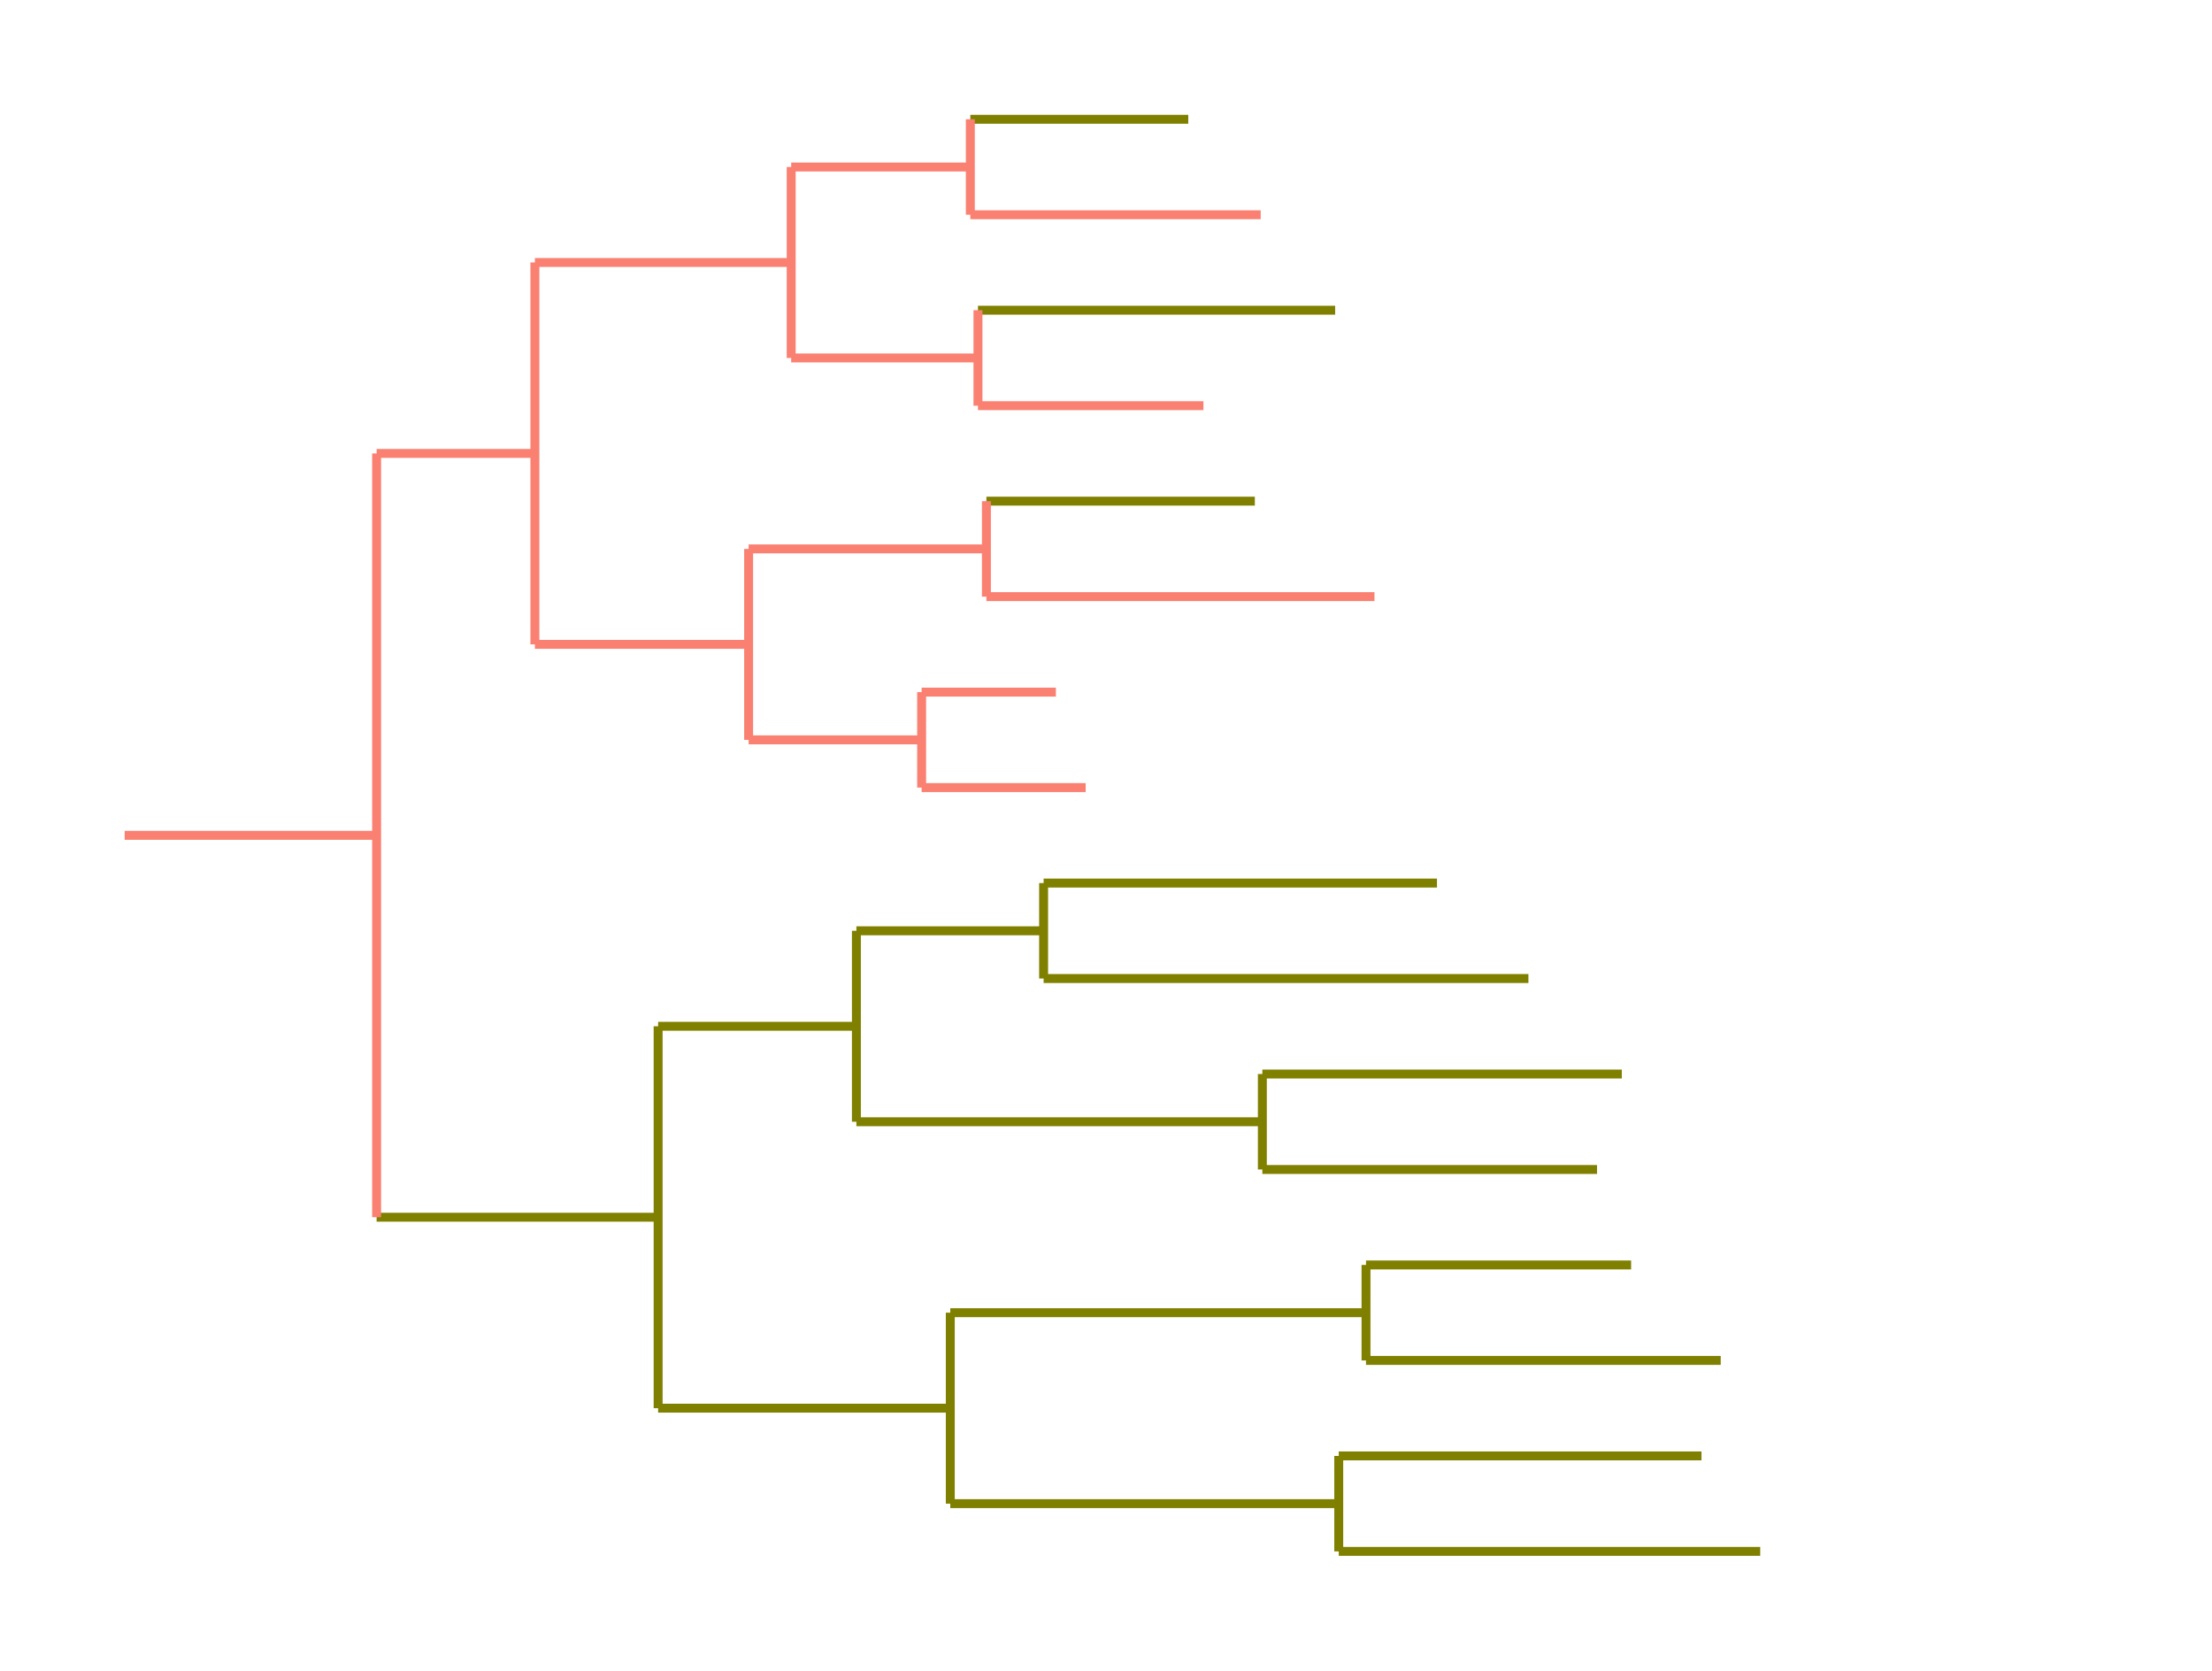
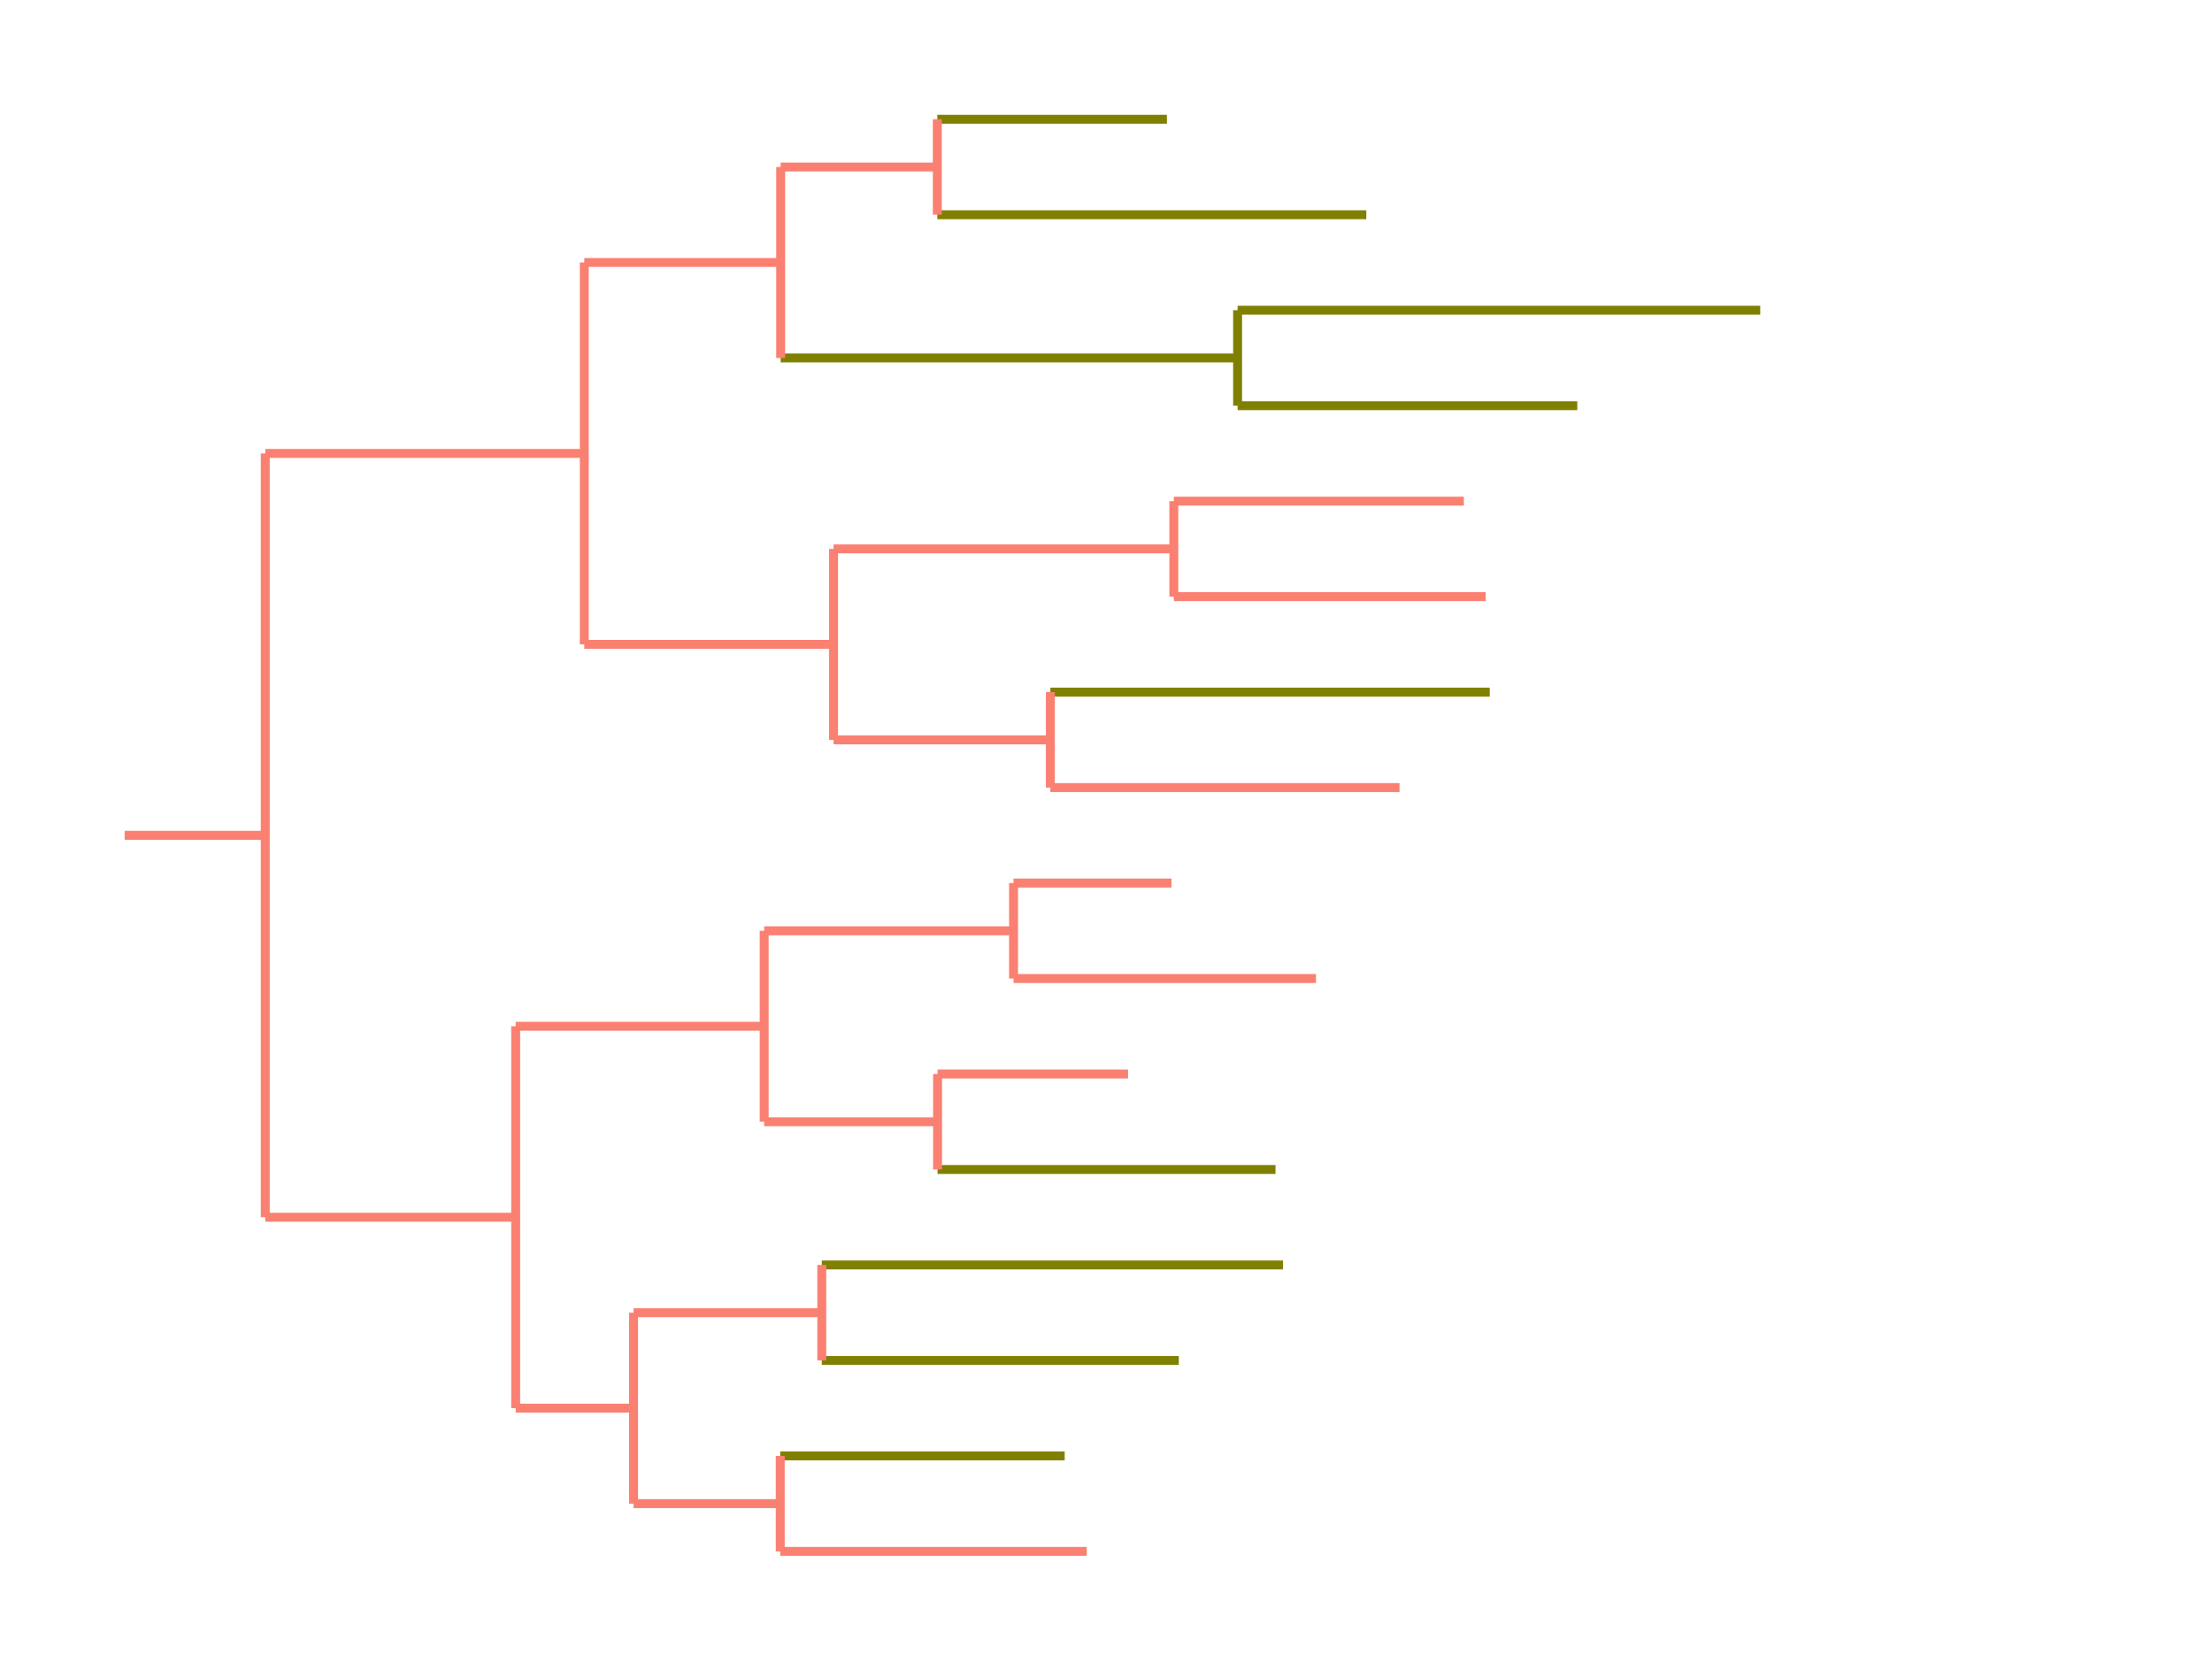
<svg xmlns="http://www.w3.org/2000/svg" height="280.512pt" version="1.1" viewBox="0 0 371.52 280.512" width="371.52pt">
  <defs>
    <style type="text/css">
*{stroke-linecap:butt;stroke-linejoin:round;}
  </style>
  </defs>
  <g id="figure_1">
    <g id="patch_1">
      <path d="M 0 280.512  L 371.52 280.512  L 371.52 0  L 0 0  z " style="fill:none;" />
    </g>
    <g id="axes_1">
      <g id="LineCollection_1">
-         <path clip-path="url(#p8bed6091d3)" d="M 20.935 140.256  L 63.255 140.256  " style="fill:none;stroke:#fa8072;stroke-width:1.5;" />
+         <path clip-path="url(#p8ca935db9b)" d="M 20.935 140.256  L 44.553 140.256  " style="fill:none;stroke:#fa8072;stroke-width:1.5;" />
      </g>
      <g id="LineCollection_2">
-         <path clip-path="url(#p8bed6091d3)" d="M 63.255 76.133  L 89.839 76.133  " style="fill:none;stroke:#fa8072;stroke-width:1.5;" />
+         <path clip-path="url(#p8ca935db9b)" d="M 44.553 76.133  L 98.134 76.133  " style="fill:none;stroke:#fa8072;stroke-width:1.5;" />
      </g>
      <g id="LineCollection_3">
-         <path clip-path="url(#p8bed6091d3)" d="M 89.839 44.071  L 132.886 44.071  " style="fill:none;stroke:#fa8072;stroke-width:1.5;" />
+         <path clip-path="url(#p8ca935db9b)" d="M 98.134 44.071  L 131.118 44.071  " style="fill:none;stroke:#fa8072;stroke-width:1.5;" />
      </g>
      <g id="LineCollection_4">
-         <path clip-path="url(#p8bed6091d3)" d="M 132.886 28.04  L 162.973 28.04  " style="fill:none;stroke:#fa8072;stroke-width:1.5;" />
+         <path clip-path="url(#p8ca935db9b)" d="M 131.118 28.04  L 157.427 28.04  " style="fill:none;stroke:#fa8072;stroke-width:1.5;" />
      </g>
      <g id="LineCollection_5">
-         <path clip-path="url(#p8bed6091d3)" d="M 162.973 20.025  L 199.58 20.025  " style="fill:none;stroke:#808000;stroke-width:1.5;" />
+         <path clip-path="url(#p8ca935db9b)" d="M 157.427 20.025  L 195.987 20.025  " style="fill:none;stroke:#808000;stroke-width:1.5;" />
      </g>
      <g id="LineCollection_6">
-         <path clip-path="url(#p8bed6091d3)" d="M 162.973 36.056  L 211.744 36.056  " style="fill:none;stroke:#fa8072;stroke-width:1.5;" />
+         <path clip-path="url(#p8ca935db9b)" d="M 157.427 36.056  L 229.48 36.056  " style="fill:none;stroke:#808000;stroke-width:1.5;" />
      </g>
      <g id="LineCollection_7">
-         <path clip-path="url(#p8bed6091d3)" d="M 132.886 60.102  L 164.255 60.102  " style="fill:none;stroke:#fa8072;stroke-width:1.5;" />
+         <path clip-path="url(#p8ca935db9b)" d="M 131.118 60.102  L 207.864 60.102  " style="fill:none;stroke:#808000;stroke-width:1.5;" />
      </g>
      <g id="LineCollection_8">
-         <path clip-path="url(#p8bed6091d3)" d="M 164.255 52.086  L 224.247 52.086  " style="fill:none;stroke:#808000;stroke-width:1.5;" />
+         <path clip-path="url(#p8ca935db9b)" d="M 207.864 52.086  L 295.643 52.086  " style="fill:none;stroke:#808000;stroke-width:1.5;" />
      </g>
      <g id="LineCollection_9">
-         <path clip-path="url(#p8bed6091d3)" d="M 164.255 68.117  L 202.124 68.117  " style="fill:none;stroke:#fa8072;stroke-width:1.5;" />
+         <path clip-path="url(#p8ca935db9b)" d="M 207.864 68.117  L 264.915 68.117  " style="fill:none;stroke:#808000;stroke-width:1.5;" />
      </g>
      <g id="LineCollection_10">
-         <path clip-path="url(#p8bed6091d3)" d="M 89.839 108.194  L 125.737 108.194  " style="fill:none;stroke:#fa8072;stroke-width:1.5;" />
+         <path clip-path="url(#p8ca935db9b)" d="M 98.134 108.194  L 140.003 108.194  " style="fill:none;stroke:#fa8072;stroke-width:1.5;" />
      </g>
      <g id="LineCollection_11">
-         <path clip-path="url(#p8bed6091d3)" d="M 125.737 92.163  L 165.673 92.163  " style="fill:none;stroke:#fa8072;stroke-width:1.5;" />
+         <path clip-path="url(#p8ca935db9b)" d="M 140.003 92.163  L 197.154 92.163  " style="fill:none;stroke:#fa8072;stroke-width:1.5;" />
      </g>
      <g id="LineCollection_12">
-         <path clip-path="url(#p8bed6091d3)" d="M 165.673 84.148  L 210.759 84.148  " style="fill:none;stroke:#808000;stroke-width:1.5;" />
+         <path clip-path="url(#p8ca935db9b)" d="M 197.154 84.148  L 245.869 84.148  " style="fill:none;stroke:#fa8072;stroke-width:1.5;" />
      </g>
      <g id="LineCollection_13">
-         <path clip-path="url(#p8bed6091d3)" d="M 165.673 100.179  L 230.851 100.179  " style="fill:none;stroke:#fa8072;stroke-width:1.5;" />
+         <path clip-path="url(#p8ca935db9b)" d="M 197.154 100.179  L 249.531 100.179  " style="fill:none;stroke:#fa8072;stroke-width:1.5;" />
      </g>
      <g id="LineCollection_14">
-         <path clip-path="url(#p8bed6091d3)" d="M 125.737 124.225  L 154.793 124.225  " style="fill:none;stroke:#fa8072;stroke-width:1.5;" />
+         <path clip-path="url(#p8ca935db9b)" d="M 140.003 124.225  L 176.415 124.225  " style="fill:none;stroke:#fa8072;stroke-width:1.5;" />
      </g>
      <g id="LineCollection_15">
-         <path clip-path="url(#p8bed6091d3)" d="M 154.793 116.21  L 177.343 116.21  " style="fill:none;stroke:#fa8072;stroke-width:1.5;" />
+         <path clip-path="url(#p8ca935db9b)" d="M 176.415 116.21  L 250.213 116.21  " style="fill:none;stroke:#808000;stroke-width:1.5;" />
      </g>
      <g id="LineCollection_16">
-         <path clip-path="url(#p8bed6091d3)" d="M 154.793 132.241  L 182.346 132.241  " style="fill:none;stroke:#fa8072;stroke-width:1.5;" />
+         <path clip-path="url(#p8ca935db9b)" d="M 176.415 132.241  L 235.062 132.241  " style="fill:none;stroke:#fa8072;stroke-width:1.5;" />
      </g>
      <g id="LineCollection_17">
-         <path clip-path="url(#p8bed6091d3)" d="M 63.255 204.379  L 110.536 204.379  " style="fill:none;stroke:#808000;stroke-width:1.5;" />
+         <path clip-path="url(#p8ca935db9b)" d="M 44.553 204.379  L 86.613 204.379  " style="fill:none;stroke:#fa8072;stroke-width:1.5;" />
      </g>
      <g id="LineCollection_18">
-         <path clip-path="url(#p8bed6091d3)" d="M 110.536 172.318  L 143.836 172.318  " style="fill:none;stroke:#808000;stroke-width:1.5;" />
+         <path clip-path="url(#p8ca935db9b)" d="M 86.613 172.318  L 128.348 172.318  " style="fill:none;stroke:#fa8072;stroke-width:1.5;" />
      </g>
      <g id="LineCollection_19">
-         <path clip-path="url(#p8bed6091d3)" d="M 143.836 156.287  L 175.28 156.287  " style="fill:none;stroke:#808000;stroke-width:1.5;" />
+         <path clip-path="url(#p8ca935db9b)" d="M 128.348 156.287  L 170.231 156.287  " style="fill:none;stroke:#fa8072;stroke-width:1.5;" />
      </g>
      <g id="LineCollection_20">
-         <path clip-path="url(#p8bed6091d3)" d="M 175.28 148.271  L 241.351 148.271  " style="fill:none;stroke:#808000;stroke-width:1.5;" />
+         <path clip-path="url(#p8ca935db9b)" d="M 170.231 148.271  L 196.761 148.271  " style="fill:none;stroke:#fa8072;stroke-width:1.5;" />
      </g>
      <g id="LineCollection_21">
-         <path clip-path="url(#p8bed6091d3)" d="M 175.28 164.302  L 256.709 164.302  " style="fill:none;stroke:#808000;stroke-width:1.5;" />
+         <path clip-path="url(#p8ca935db9b)" d="M 170.231 164.302  L 221.032 164.302  " style="fill:none;stroke:#fa8072;stroke-width:1.5;" />
      </g>
      <g id="LineCollection_22">
-         <path clip-path="url(#p8bed6091d3)" d="M 143.836 188.349  L 212.019 188.349  " style="fill:none;stroke:#808000;stroke-width:1.5;" />
+         <path clip-path="url(#p8ca935db9b)" d="M 128.348 188.349  L 157.468 188.349  " style="fill:none;stroke:#fa8072;stroke-width:1.5;" />
      </g>
      <g id="LineCollection_23">
-         <path clip-path="url(#p8bed6091d3)" d="M 212.019 180.333  L 272.393 180.333  " style="fill:none;stroke:#808000;stroke-width:1.5;" />
+         <path clip-path="url(#p8ca935db9b)" d="M 157.468 180.333  L 189.467 180.333  " style="fill:none;stroke:#fa8072;stroke-width:1.5;" />
      </g>
      <g id="LineCollection_24">
-         <path clip-path="url(#p8bed6091d3)" d="M 212.019 196.364  L 268.231 196.364  " style="fill:none;stroke:#808000;stroke-width:1.5;" />
+         <path clip-path="url(#p8ca935db9b)" d="M 157.468 196.364  L 214.228 196.364  " style="fill:none;stroke:#808000;stroke-width:1.5;" />
      </g>
      <g id="LineCollection_25">
-         <path clip-path="url(#p8bed6091d3)" d="M 110.536 236.441  L 159.607 236.441  " style="fill:none;stroke:#808000;stroke-width:1.5;" />
+         <path clip-path="url(#p8ca935db9b)" d="M 86.613 236.441  L 106.412 236.441  " style="fill:none;stroke:#fa8072;stroke-width:1.5;" />
      </g>
      <g id="LineCollection_26">
-         <path clip-path="url(#p8bed6091d3)" d="M 159.607 220.41  L 229.43 220.41  " style="fill:none;stroke:#808000;stroke-width:1.5;" />
+         <path clip-path="url(#p8ca935db9b)" d="M 106.412 220.41  L 138.023 220.41  " style="fill:none;stroke:#fa8072;stroke-width:1.5;" />
      </g>
      <g id="LineCollection_27">
-         <path clip-path="url(#p8bed6091d3)" d="M 229.43 212.395  L 273.956 212.395  " style="fill:none;stroke:#808000;stroke-width:1.5;" />
+         <path clip-path="url(#p8ca935db9b)" d="M 138.023 212.395  L 215.494 212.395  " style="fill:none;stroke:#808000;stroke-width:1.5;" />
      </g>
      <g id="LineCollection_28">
-         <path clip-path="url(#p8bed6091d3)" d="M 229.43 228.426  L 289.006 228.426  " style="fill:none;stroke:#808000;stroke-width:1.5;" />
+         <path clip-path="url(#p8ca935db9b)" d="M 138.023 228.426  L 197.988 228.426  " style="fill:none;stroke:#808000;stroke-width:1.5;" />
      </g>
      <g id="LineCollection_29">
-         <path clip-path="url(#p8bed6091d3)" d="M 159.607 252.472  L 224.85 252.472  " style="fill:none;stroke:#808000;stroke-width:1.5;" />
+         <path clip-path="url(#p8ca935db9b)" d="M 106.412 252.472  L 131.045 252.472  " style="fill:none;stroke:#fa8072;stroke-width:1.5;" />
      </g>
      <g id="LineCollection_30">
-         <path clip-path="url(#p8bed6091d3)" d="M 224.85 244.456  L 285.774 244.456  " style="fill:none;stroke:#808000;stroke-width:1.5;" />
+         <path clip-path="url(#p8ca935db9b)" d="M 131.045 244.456  L 178.822 244.456  " style="fill:none;stroke:#808000;stroke-width:1.5;" />
      </g>
      <g id="LineCollection_31">
-         <path clip-path="url(#p8bed6091d3)" d="M 224.85 260.487  L 295.643 260.487  " style="fill:none;stroke:#808000;stroke-width:1.5;" />
+         <path clip-path="url(#p8ca935db9b)" d="M 131.045 260.487  L 182.526 260.487  " style="fill:none;stroke:#fa8072;stroke-width:1.5;" />
      </g>
      <g id="LineCollection_32">
-         <path clip-path="url(#p8bed6091d3)" d="M 63.255 204.379  L 63.255 76.133  " style="fill:none;stroke:#fa8072;stroke-width:1.5;" />
+         <path clip-path="url(#p8ca935db9b)" d="M 44.553 204.379  L 44.553 76.133  " style="fill:none;stroke:#fa8072;stroke-width:1.5;" />
      </g>
      <g id="LineCollection_33">
-         <path clip-path="url(#p8bed6091d3)" d="M 89.839 108.194  L 89.839 44.071  " style="fill:none;stroke:#fa8072;stroke-width:1.5;" />
+         <path clip-path="url(#p8ca935db9b)" d="M 98.134 108.194  L 98.134 44.071  " style="fill:none;stroke:#fa8072;stroke-width:1.5;" />
      </g>
      <g id="LineCollection_34">
-         <path clip-path="url(#p8bed6091d3)" d="M 132.886 60.102  L 132.886 28.04  " style="fill:none;stroke:#fa8072;stroke-width:1.5;" />
+         <path clip-path="url(#p8ca935db9b)" d="M 131.118 60.102  L 131.118 28.04  " style="fill:none;stroke:#fa8072;stroke-width:1.5;" />
      </g>
      <g id="LineCollection_35">
-         <path clip-path="url(#p8bed6091d3)" d="M 162.973 36.056  L 162.973 20.025  " style="fill:none;stroke:#fa8072;stroke-width:1.5;" />
+         <path clip-path="url(#p8ca935db9b)" d="M 157.427 36.056  L 157.427 20.025  " style="fill:none;stroke:#fa8072;stroke-width:1.5;" />
      </g>
      <g id="LineCollection_36">
-         <path clip-path="url(#p8bed6091d3)" d="M 164.255 68.117  L 164.255 52.086  " style="fill:none;stroke:#fa8072;stroke-width:1.5;" />
+         <path clip-path="url(#p8ca935db9b)" d="M 207.864 68.117  L 207.864 52.086  " style="fill:none;stroke:#808000;stroke-width:1.5;" />
      </g>
      <g id="LineCollection_37">
-         <path clip-path="url(#p8bed6091d3)" d="M 125.737 124.225  L 125.737 92.163  " style="fill:none;stroke:#fa8072;stroke-width:1.5;" />
+         <path clip-path="url(#p8ca935db9b)" d="M 140.003 124.225  L 140.003 92.163  " style="fill:none;stroke:#fa8072;stroke-width:1.5;" />
      </g>
      <g id="LineCollection_38">
-         <path clip-path="url(#p8bed6091d3)" d="M 165.673 100.179  L 165.673 84.148  " style="fill:none;stroke:#fa8072;stroke-width:1.5;" />
+         <path clip-path="url(#p8ca935db9b)" d="M 197.154 100.179  L 197.154 84.148  " style="fill:none;stroke:#fa8072;stroke-width:1.5;" />
      </g>
      <g id="LineCollection_39">
-         <path clip-path="url(#p8bed6091d3)" d="M 154.793 132.241  L 154.793 116.21  " style="fill:none;stroke:#fa8072;stroke-width:1.5;" />
+         <path clip-path="url(#p8ca935db9b)" d="M 176.415 132.241  L 176.415 116.21  " style="fill:none;stroke:#fa8072;stroke-width:1.5;" />
      </g>
      <g id="LineCollection_40">
-         <path clip-path="url(#p8bed6091d3)" d="M 110.536 236.441  L 110.536 172.318  " style="fill:none;stroke:#808000;stroke-width:1.5;" />
+         <path clip-path="url(#p8ca935db9b)" d="M 86.613 236.441  L 86.613 172.318  " style="fill:none;stroke:#fa8072;stroke-width:1.5;" />
      </g>
      <g id="LineCollection_41">
-         <path clip-path="url(#p8bed6091d3)" d="M 143.836 188.349  L 143.836 156.287  " style="fill:none;stroke:#808000;stroke-width:1.5;" />
+         <path clip-path="url(#p8ca935db9b)" d="M 128.348 188.349  L 128.348 156.287  " style="fill:none;stroke:#fa8072;stroke-width:1.5;" />
      </g>
      <g id="LineCollection_42">
-         <path clip-path="url(#p8bed6091d3)" d="M 175.28 164.302  L 175.28 148.271  " style="fill:none;stroke:#808000;stroke-width:1.5;" />
+         <path clip-path="url(#p8ca935db9b)" d="M 170.231 164.302  L 170.231 148.271  " style="fill:none;stroke:#fa8072;stroke-width:1.5;" />
      </g>
      <g id="LineCollection_43">
-         <path clip-path="url(#p8bed6091d3)" d="M 212.019 196.364  L 212.019 180.333  " style="fill:none;stroke:#808000;stroke-width:1.5;" />
+         <path clip-path="url(#p8ca935db9b)" d="M 157.468 196.364  L 157.468 180.333  " style="fill:none;stroke:#fa8072;stroke-width:1.5;" />
      </g>
      <g id="LineCollection_44">
-         <path clip-path="url(#p8bed6091d3)" d="M 159.607 252.472  L 159.607 220.41  " style="fill:none;stroke:#808000;stroke-width:1.5;" />
+         <path clip-path="url(#p8ca935db9b)" d="M 106.412 252.472  L 106.412 220.41  " style="fill:none;stroke:#fa8072;stroke-width:1.5;" />
      </g>
      <g id="LineCollection_45">
-         <path clip-path="url(#p8bed6091d3)" d="M 229.43 228.426  L 229.43 212.395  " style="fill:none;stroke:#808000;stroke-width:1.5;" />
+         <path clip-path="url(#p8ca935db9b)" d="M 138.023 228.426  L 138.023 212.395  " style="fill:none;stroke:#fa8072;stroke-width:1.5;" />
      </g>
      <g id="LineCollection_46">
-         <path clip-path="url(#p8bed6091d3)" d="M 224.85 260.487  L 224.85 244.456  " style="fill:none;stroke:#808000;stroke-width:1.5;" />
+         <path clip-path="url(#p8ca935db9b)" d="M 131.045 260.487  L 131.045 244.456  " style="fill:none;stroke:#fa8072;stroke-width:1.5;" />
      </g>
    </g>
  </g>
  <defs>
-     <clipPath id="p8bed6091d3">
+     <clipPath id="p8ca935db9b">
      <rect height="266.112" width="357.12" x="7.2" y="7.2" />
    </clipPath>
  </defs>
</svg>
